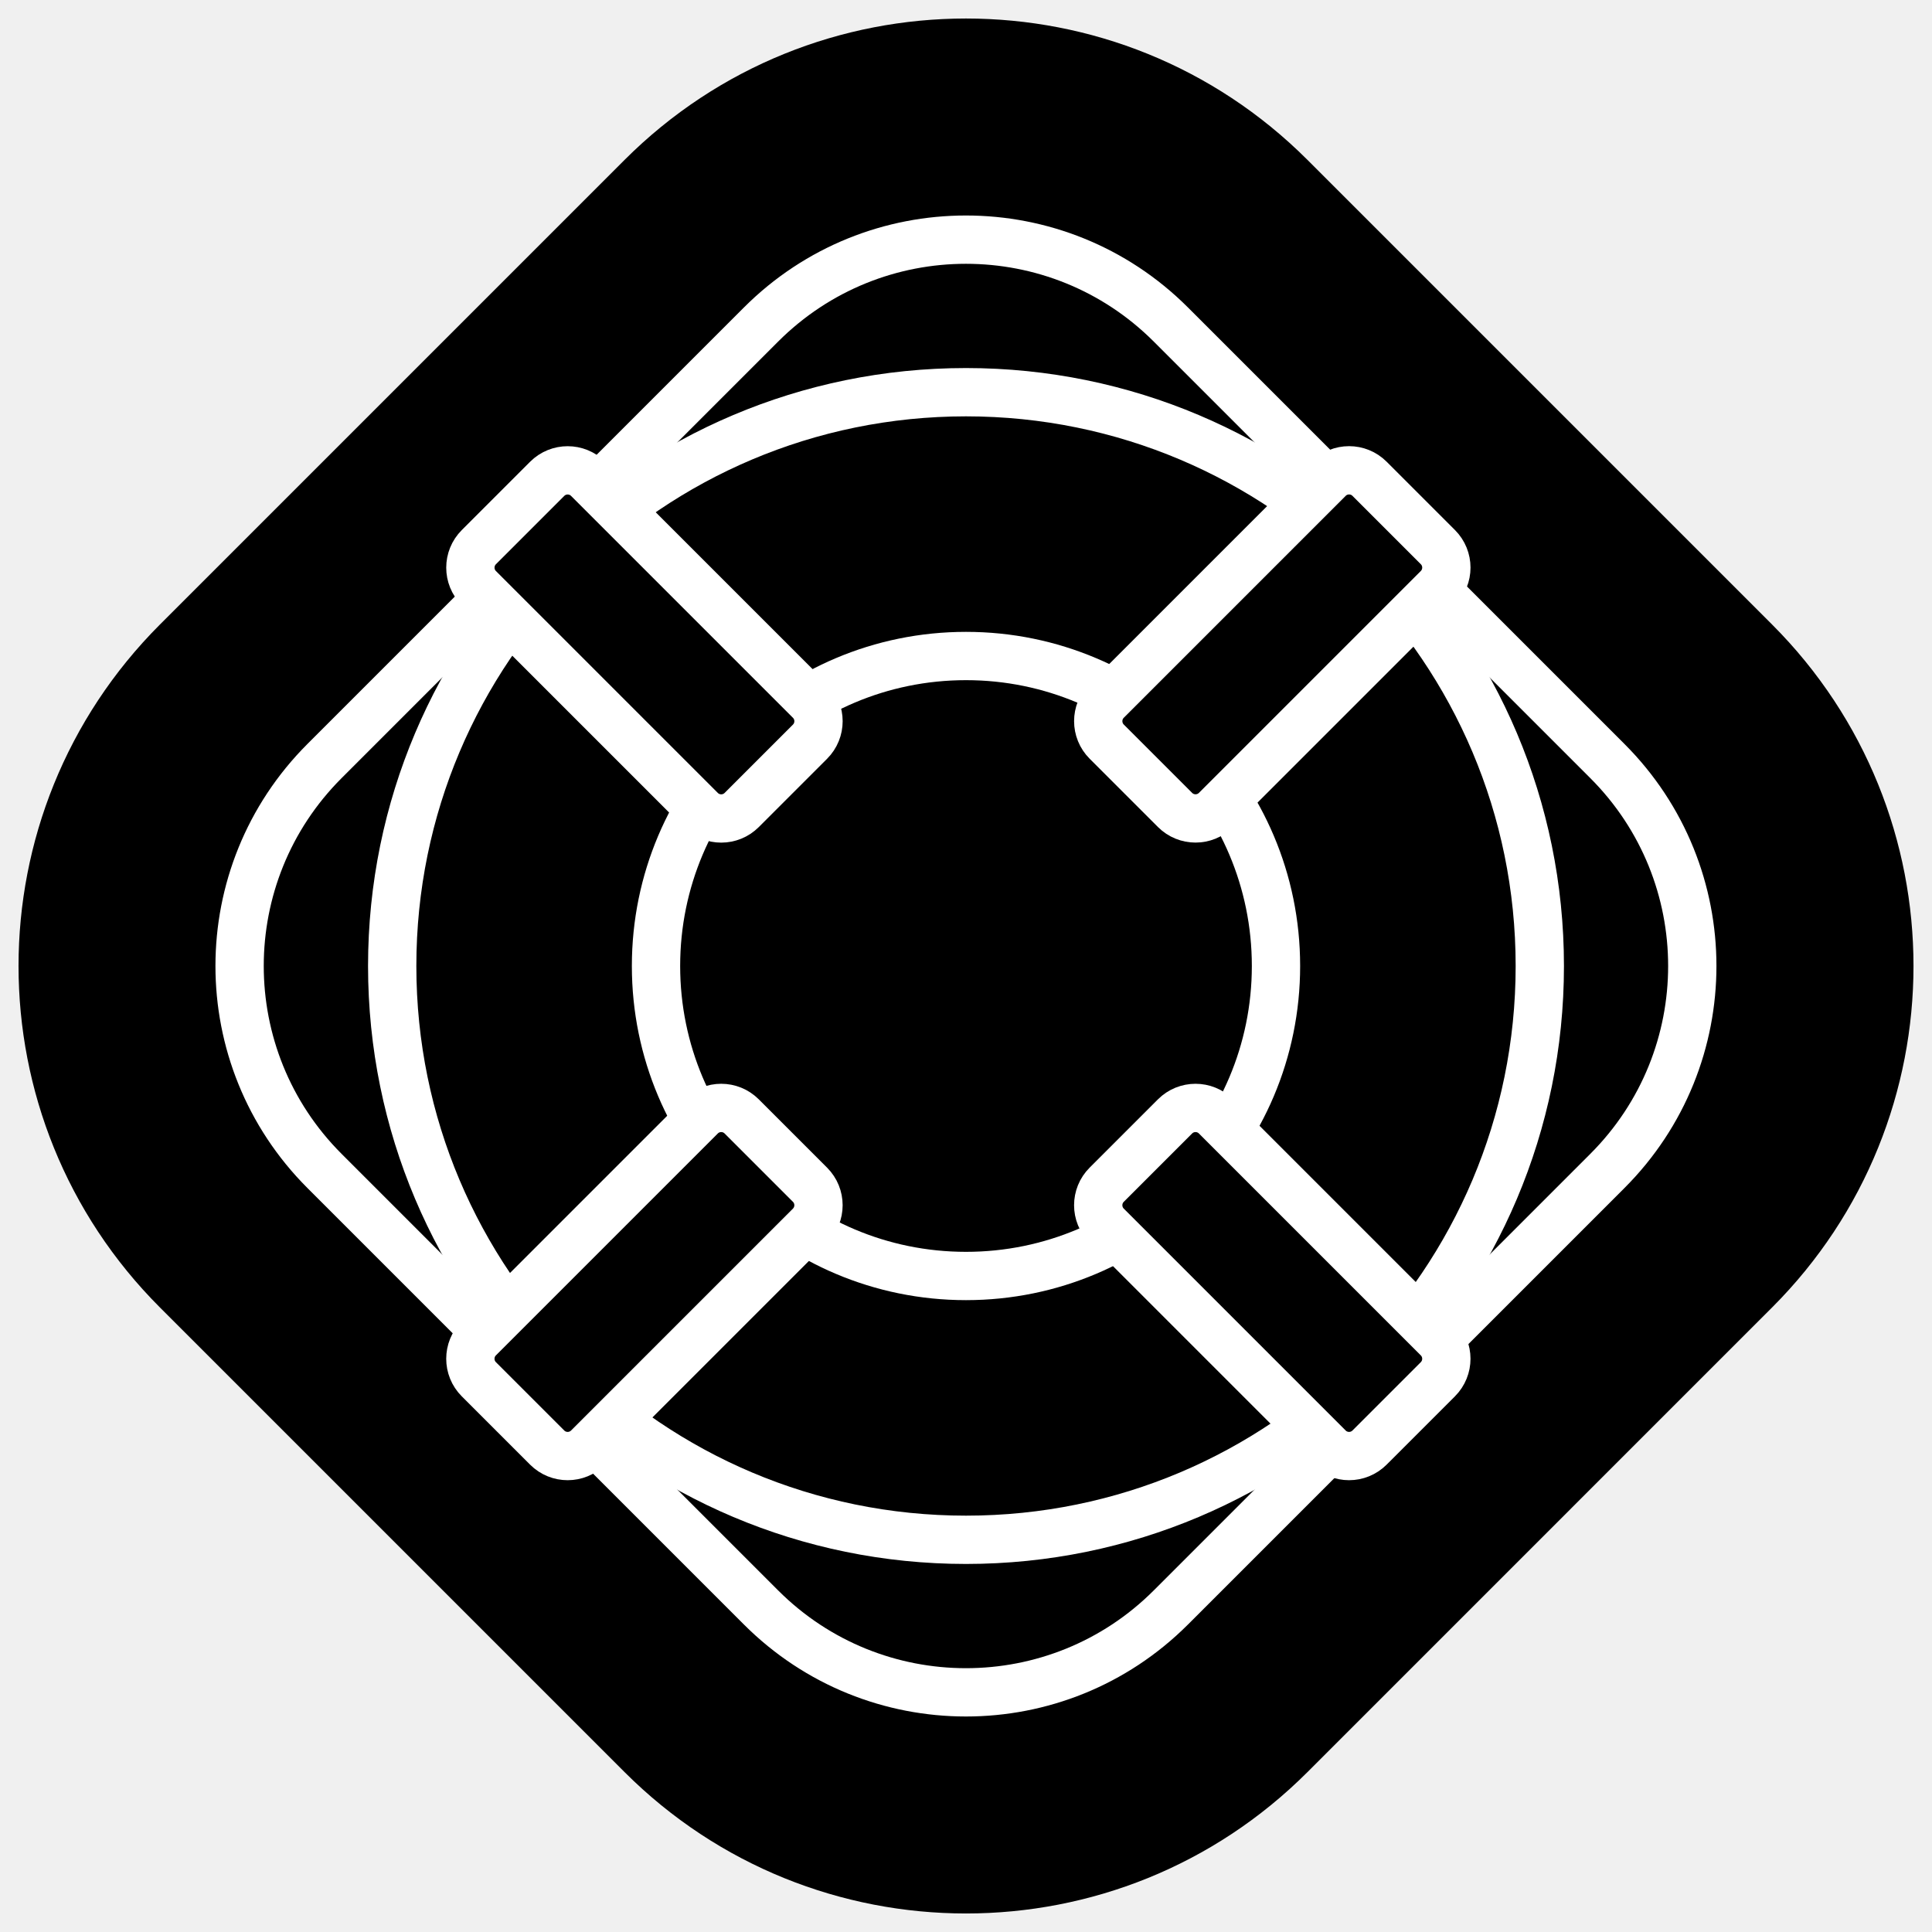
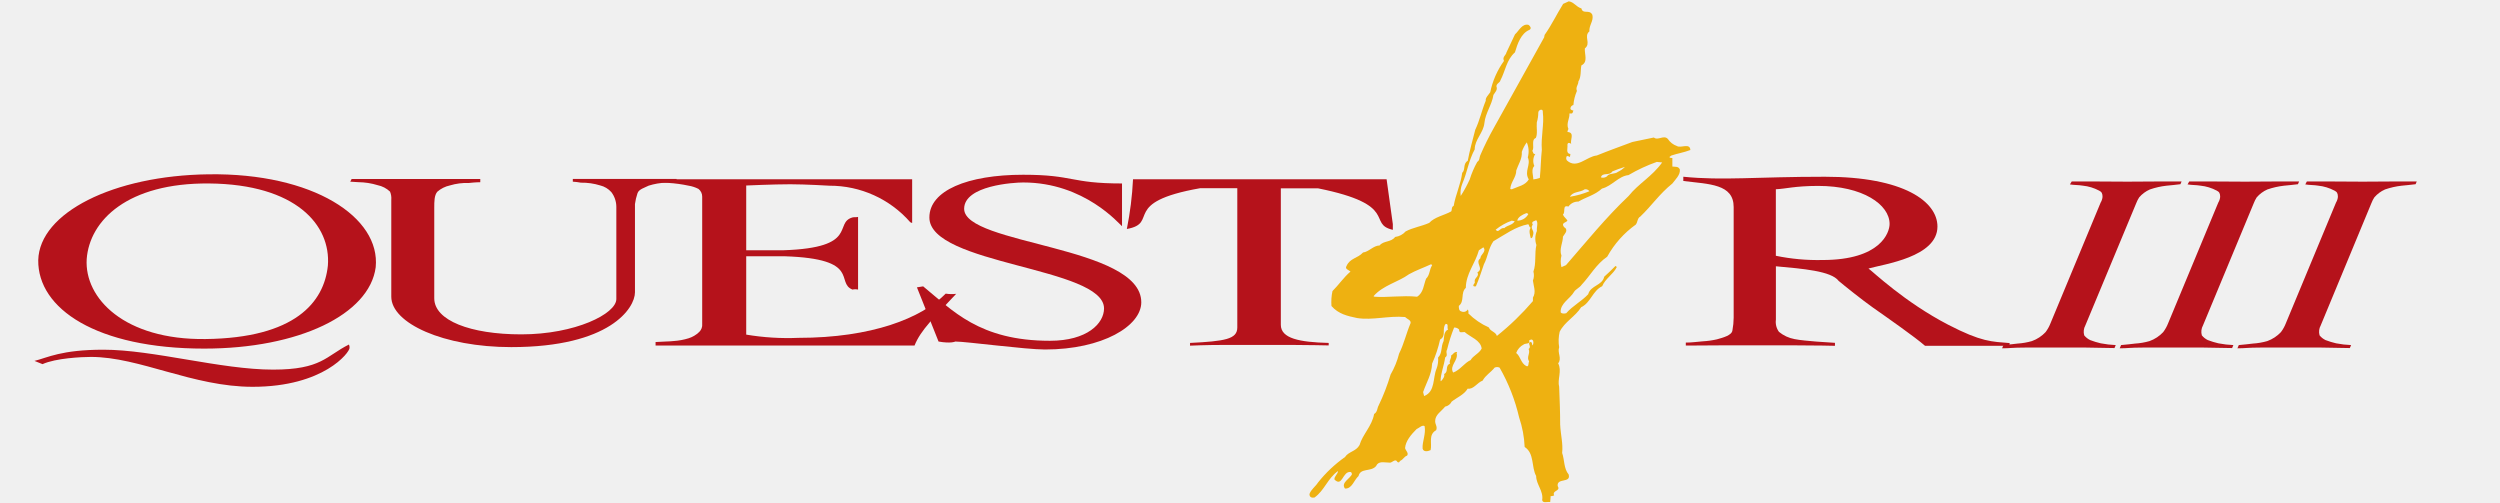
- <svg xmlns="http://www.w3.org/2000/svg" viewBox="0 0 200 200" width="37" height="37">
+ <svg xmlns="http://www.w3.org/2000/svg" id="Layer_1" data-name="Layer 1" viewBox="0 0 502 101">
  <defs>
-     <style>
-       .cls-1{fill:none}.cls-1,.cls-2{stroke:#fff;stroke-miterlimit:10;stroke-width:5px}
-     </style>
+     <style>.cls-1{fill:none;}.cls-2{clip-path:url(#clip-path);}.cls-3{fill:#eeb111;}.cls-4{fill:#b5121b;}</style>
+     <clipPath id="clip-path">
+       <rect class="cls-1" width="502" height="101" />
+     </clipPath>
  </defs>
-   <rect x="16" y="16" width="168" height="168" rx="50" transform="rotate(-45 100 99.998)" />
-   <rect class="cls-1" x="38.04" y="38.04" width="123.91" height="123.91" rx="30" transform="rotate(-45 100 99.998)" />
-   <circle class="cls-1" cx="100" cy="100" r="59.4" />
-   <circle class="cls-1" cx="100" cy="100" r="32.09" />
-   <rect class="cls-2" x="58.71" y="47.47" width="16" height="38.48" rx="3" transform="rotate(-45 66.711 66.707)" />
-   <rect class="cls-2" x="123.71" y="47.47" width="16" height="38.48" rx="3" transform="rotate(-135 131.708 66.708)" />
-   <rect class="cls-2" x="58.71" y="113.47" width="16" height="38.48" rx="3" transform="rotate(45 66.709 132.712)" />
-   <rect class="cls-2" x="123.71" y="113.47" width="16" height="38.48" rx="3" transform="rotate(135 131.708 132.71)" />
+   <g class="cls-2">
+     <path class="cls-3" d="M317.54,1.67c.3,1.31,1.61.1,2.21,1.31.3,1.21-.71,2.11-.6,3.32-1.21,1,.4,2.41-.91,3.42-.1,1.21.7,2.71-.7,3.42-.2.9,0,2.31-.6,3.22,0,.7-.6,1.11-.3,1.91a8.88,8.88,0,0,0-.7,2.81.76.76,0,0,0-.6.8.72.72,0,0,0,.6.3c-.1.2-.1.5-.3.6h-.5c.1,1-.71,2-.2,3.12a1.44,1.44,0,0,0-.2.6c1.61.1.4,1.71.8,2.51.1-.1-.8-.7-.8.1.1.6-.4,1.71.6,1.81l-.1.6a1.43,1.43,0,0,0-.6-.2.75.75,0,0,0,0,.9c2,1.81,3.92-.8,6-1,2.21-.9,4.73-1.81,7.14-2.71,1.51-.3,2.82-.6,4.32-.9.8.7,2-.6,2.81.3a3.59,3.59,0,0,0,1.81,1.41c.8.5,2.61-.7,2.71.8-1.31.5-2.61.7-3.82,1.11l-.4.3c.1.2.4.2.6.2v1.71c.6.1,1.21-.1,1.51.6.1,1.11-.91,2-1.51,2.81-2.62,2.11-4.12,4.42-6.44,6.64-.6.3-.5,1.11-.91,1.61a19.49,19.49,0,0,0-5.73,6.44c-2.21,1.51-3.42,3.82-5.13,5.63-.4.6-1.21.91-1.51,1.41-.8,1.41-2.81,2.31-2.71,4.12.2.3.6.3,1.11.2,1.31-1.51,3.12-2.41,4.42-3.82.5-1.81,2.82-1.71,3.22-3.52.7-.6,1.51-1.41,2.21-2.11.2-.1.2.1.3.2-.7,1.41-2.31,2.31-2.92,3.82-1.91.9-2.31,3.32-4.22,4.22-1.21,1.91-3.32,2.92-4.32,4.93a8.07,8.07,0,0,0-.1,3.12c-.4,1.11.6,2.21-.2,3.22.8,1.51-.2,3.22.2,4.73.1,2.71.2,4.83.2,7.54.1,2.11.6,3.82.4,5.73.5,1.41.3,3.12,1.31,4.32.5,1.81-2.41.6-2.21,2.31.7,1.11-1.21.8-.7,1.91-.3,0-.4.2-.7.1l-.1,1.21c-.6-.1-1.51.3-1.61-.4.3-1.81-1.21-3.12-1.21-4.83-1-1.81-.3-4.52-2.31-5.83a21.2,21.2,0,0,0-1.11-5.93,36.66,36.66,0,0,0-3.92-10,1.17,1.17,0,0,0-1,0c-.8,1-1.81,1.51-2.41,2.61-1.11.4-1.81,1.81-3,1.61-.7,1.21-2.21,1.81-3.22,2.61a1.83,1.83,0,0,1-1.31,1c-.8,1-2,1.61-2,2.92,0,.7.5,1.11.2,1.81-1.61.91-.8,2.61-1.11,4-.4.2-1.41.5-1.61-.3-.1-1.41.7-2.92.4-4.52-.5-.3-1.11.4-1.61.6-1.11,1.11-2.21,2.41-2.31,3.82.1.5.8,1,.4,1.51-.6.2-.8.8-1.31,1-.3.2-.2.5-.6.3-.5-.9-1.11.3-1.71.1-1,0-2.11-.4-2.61.7-1,1.21-3.12.3-3.52,2-.91.8-1.31,2.61-2.72,2.51-.9-1.21,1.11-2,1.41-2.92-.1-.2-.1-.4-.3-.4-1.61-.2-1.61,3.12-3.22,1.51-.1-.6.71-1.11.71-1.71-2.11,1.51-2.72,3.92-4.73,5.33-.6.1-1-.1-1-.7.3-.91,1.21-1.51,1.71-2.31a26.19,26.19,0,0,1,5.43-5.13c.71-1.11,2.21-1.11,2.92-2.41.6-2.11,2.51-3.82,2.92-6.23.7-.4.6-1.21.91-1.71a42.14,42.14,0,0,0,2.41-6.23A16.16,16.16,0,0,0,280.94,71c1-2,1.41-4,2.31-6.13.1-.6-.7-.8-1.11-1.21-3.32-.3-6.54.7-9.65.2-1.91-.4-3.72-.8-5.13-2.41a10.4,10.4,0,0,1,.2-3c1.31-1.31,2.21-2.71,3.62-3.92-.3-.3-1.21-.5-.8-1.11.7-1.61,2.21-1.51,3.32-2.72,1.11-.1,2.11-1.41,3.32-1.41.8-1,2.31-.6,3.12-1.71a3.35,3.35,0,0,0,2.11-1.11c1.51-.8,3.12-1,4.73-1.71,1.11-1.21,3-1.51,4.42-2.31.2-.3,0-.91.5-1.11.4-2.31,1.41-4.32,1.71-6.64.7-.6.1-1.81,1.11-2.41.4-2.11,1-4.22,1.51-6.23.91-1.91,1.31-3.92,2.11-5.83-.1-.6.5-1.11.9-1.71A16.4,16.4,0,0,1,302,12.23c-.4-.8.4-1.11.5-1.71l1.71-3.62c.8-.7,1.41-2.21,2.71-1.91.3.2.71.7.2,1-1.71.7-2.41,2.82-2.92,4.52-1.71,1.51-1.91,3.72-2.92,5.63-.1.5-.8.6-.8,1.21.3.7-.3,1.21-.6,1.71-.3,2-1.61,3.62-1.81,5.63S296.12,28,296.12,30c-1.21,2.21-1.51,4.63-2.51,6.94a4.86,4.86,0,0,0-.3,2.41,25.8,25.8,0,0,0,1.81-3.32,18.56,18.56,0,0,1,1.51-3.52c.5-.3.4-.8.6-1.31A58.81,58.81,0,0,1,300,25.61c3.32-6,6.74-12.07,10.06-18.1l.1-.5c1.41-2,2.41-4.12,3.72-6.23L315,.27c1,.1,1.51,1.11,2.51,1.41Zm-8.65,20.91a7,7,0,0,1-.3,2c-.1,1,.2,2.31-.2,3.12-1,.4-.2,1.81-.7,2.61.2.2.1.7.6.6a2.56,2.56,0,0,0-.2,2.41c-.7.7-.2,1.91-.2,2.71a6.13,6.13,0,0,0,1.31-.3c.2-2,.2-3.82.4-5.63-.2-2.71.5-5.13.2-7.54.1-.91-.9-.5-.9,0Zm-2.31,6a6.92,6.92,0,0,0-1,1.91c.1,1.41-.7,2.51-1.11,3.72,0,1.41-1.11,2.31-1.21,3.72a.45.45,0,0,0,.5,0c1.11-.5,2.51-.7,3.22-1.91-1-1.61.5-2.92-.2-4.42a4.51,4.51,0,0,0-.2-3Zm26.14,3.92A32.48,32.48,0,0,0,327,35.16c-2,.2-3.32,2.21-5.33,2.71-1.41,1.31-3.22,1.71-4.73,2.61a2.35,2.35,0,0,0-2,1c-1.31-.4-.5,1.11-1.11,1.61.2.5.7.8.91,1.21-.2.3-.5.3-.7.5-.4.2-.1.8.3,1,.5.6-.2,1.21-.5,1.71,0,1.21-.8,2.51-.3,3.82a4.51,4.51,0,0,0,0,2.31l.91-.4c4.12-4.73,8-9.55,12.57-13.88,2-2.51,4.73-3.92,6.74-6.74l-1-.1Zm-8.95,1.91c-.6,1-2,.1-2.31,1.21a1.33,1.33,0,0,0,1.21-.2c.4-.7,1.61-.4,2.21-.91a5.06,5.06,0,0,0,1.41-1,25.18,25.18,0,0,0-2.51.9ZM318.24,38c-1,.7-2.41.4-3,1.51a17.47,17.47,0,0,0,3.92-1.11,1,1,0,0,0-.91-.4ZM306.48,42.8c-.8.3-1.71.8-1.81,1.51A2.5,2.5,0,0,0,306.88,43c-.1-.2-.4-.2-.4-.2Zm2,1.41c-.3.2-1.11.2-.7.91-.6.7.3,1.11.1,1.91-.1.3-.1.8-.5.8-.1-.5-.5-1.51,0-2.11-.3,0-.3-.5-.5-.7-2.61.5-4.72,2.11-7,3.42-1,1.41-1.11,3.12-1.91,4.63-.5,1.51-1,3-1.61,4.42-.2,0-.4.1-.5-.1s.2-.4.3-.7c-.3-.91,1-1.11.5-2,1.41-.8-.6-1.91.6-2.82,0-.8,1.31-1.31.6-2.21l-.9.6c-.71,2.61-2.62,4.73-2.62,7.54-1.11,1-.2,2.71-1.41,3.62,0,.4,0,1,.5,1.11a1,1,0,0,0,1.31-.4,1.19,1.19,0,0,1,.1.8,13.71,13.71,0,0,0,4.12,2.82c.3.8,1.41.9,1.61,1.71a53,53,0,0,0,7.24-7v-.7c.7-1.11.1-2.41,0-3.42a2.86,2.86,0,0,0,.1-1.81c.6-1.61.2-3.72.6-5.33a3.87,3.87,0,0,1,.1-2.82c-.1-.7.3-1.61-.1-2.11Zm-4.93.1a11.12,11.12,0,0,0-3.22,1.81c.6.8.9-.5,1.71-.3.6-.6,1.71-.6,2.11-1.41l-.6-.1Zm-16.19,8.75c-1.51.7-3,1.21-4.42,2-2.21,1.61-5.23,2.21-7.14,4.42l.2.1c2.51.2,5.63-.3,8.55,0,1.31-.8,1.31-2.41,1.81-3.62.8-.8.6-1.71,1.21-2.71l-.2-.2Zm2.92,12c-.8.91.2,2.41-1.11,3.12A24.71,24.71,0,0,1,287.57,73c-.1,2.21-1.11,3.72-1.81,5.73l.2.8c2.31-.9,1.71-3.72,2.51-5.53a5.14,5.14,0,0,0,.3-2.21c.9-.9.5-2.11,1.11-3.32.1-.7,0-1.91.9-2.31-.3-.3.2-1.21-.5-1.11Zm1.71.7a32.38,32.38,0,0,0-1.41,4.42c-.4.7.3,1.11-.4,1.61-.2,1.61-.91,3.22-.91,4.73h.1c.4-.4.8-1,.6-1.41,1-.5.1-1.61,1.21-2.11-.3-.5.3-1,.2-1.61.4-.2.6-.8,1.21-.7a.36.36,0,0,1-.1.2c.4,1.51-1.51,2.51-.7,3.92,1.41-.5,2.21-1.91,3.52-2.51.5-.91,1.71-1.31,2.21-2.31-.2-1.71-2.31-2.31-3.42-3.32-.6,0-1.11.3-1.11-.5a1.29,1.29,0,0,0-1-.4Zm15.08,2.61c.2.8-.7.5-1.11.8a3.1,3.1,0,0,0-1.51,1.71c.9.7.9,2,2,2.61.6.3.4-.6.6-.91-.6-.9.3-1.61-.1-2.51.7-.5-.4-1.21.4-1.41.4.1.2.5.4.7.3-.5.2-1.61-.7-1Z" />
+     <path class="cls-1" d="M317.54,1.67c.3,1.31,1.61.1,2.21,1.31.3,1.21-.71,2.11-.6,3.32-1.21,1,.4,2.41-.91,3.42-.1,1.21.7,2.71-.7,3.42-.2.9,0,2.31-.6,3.22,0,.7-.6,1.11-.3,1.91a8.88,8.88,0,0,0-.7,2.81.76.76,0,0,0-.6.8.72.72,0,0,0,.6.3c-.1.2-.1.5-.3.6h-.5c.1,1-.71,2-.2,3.12a1.44,1.44,0,0,0-.2.6c1.61.1.4,1.71.8,2.51.1-.1-.8-.7-.8.1.1.6-.4,1.71.6,1.81l-.1.6a1.43,1.43,0,0,0-.6-.2.75.75,0,0,0,0,.9c2,1.81,3.92-.8,6-1,2.21-.9,4.73-1.81,7.14-2.71,1.51-.3,2.82-.6,4.32-.9.8.7,2-.6,2.81.3a3.59,3.59,0,0,0,1.81,1.41c.8.5,2.61-.7,2.71.8-1.31.5-2.61.7-3.82,1.11l-.4.3c.1.2.4.2.6.2v1.71c.6.1,1.21-.1,1.51.6.1,1.11-.91,2-1.51,2.81-2.62,2.11-4.12,4.42-6.44,6.64-.6.3-.5,1.11-.91,1.61a19.49,19.49,0,0,0-5.73,6.44c-2.21,1.51-3.42,3.82-5.13,5.63-.4.6-1.21.91-1.51,1.41-.8,1.41-2.81,2.31-2.71,4.12.2.3.6.3,1.11.2,1.31-1.51,3.12-2.41,4.42-3.82.5-1.81,2.82-1.71,3.22-3.52.7-.6,1.51-1.41,2.21-2.11.2-.1.2.1.3.2-.7,1.41-2.31,2.31-2.92,3.82-1.91.9-2.31,3.32-4.22,4.22-1.21,1.91-3.32,2.92-4.32,4.93a8.07,8.07,0,0,0-.1,3.12c-.4,1.11.6,2.21-.2,3.22.8,1.51-.2,3.22.2,4.73.1,2.71.2,4.83.2,7.54.1,2.11.6,3.82.4,5.73.5,1.41.3,3.12,1.31,4.32.5,1.81-2.41.6-2.21,2.31.7,1.11-1.21.8-.7,1.91-.3,0-.4.2-.7.1l-.1,1.21c-.6-.1-1.51.3-1.61-.4.3-1.81-1.21-3.12-1.21-4.83-1-1.81-.3-4.52-2.31-5.83a21.2,21.2,0,0,0-1.11-5.93,36.66,36.66,0,0,0-3.92-10,1.17,1.17,0,0,0-1,0c-.8,1-1.81,1.51-2.41,2.61-1.11.4-1.81,1.81-3,1.61-.7,1.21-2.21,1.81-3.22,2.61a1.83,1.83,0,0,1-1.31,1c-.8,1-2,1.61-2,2.92,0,.7.5,1.11.2,1.81-1.61.91-.8,2.61-1.11,4-.4.2-1.41.5-1.61-.3-.1-1.41.7-2.92.4-4.52-.5-.3-1.11.4-1.61.6-1.11,1.11-2.21,2.41-2.31,3.82.1.5.8,1,.4,1.51-.6.2-.8.8-1.31,1-.3.2-.2.5-.6.3-.5-.9-1.11.3-1.71.1-1,0-2.11-.4-2.61.7-1,1.21-3.12.3-3.52,2-.91.8-1.31,2.61-2.72,2.51-.9-1.21,1.11-2,1.41-2.92-.1-.2-.1-.4-.3-.4-1.61-.2-1.61,3.12-3.22,1.51-.1-.6.71-1.11.71-1.71-2.11,1.51-2.72,3.92-4.73,5.33-.6.1-1-.1-1-.7.3-.91,1.21-1.51,1.71-2.31a26.19,26.19,0,0,1,5.43-5.13c.71-1.11,2.21-1.11,2.92-2.41.6-2.11,2.51-3.82,2.92-6.23.7-.4.6-1.21.91-1.71a42.14,42.14,0,0,0,2.41-6.23A16.16,16.16,0,0,0,280.94,71c1-2,1.41-4,2.31-6.13.1-.6-.7-.8-1.11-1.21-3.32-.3-6.54.7-9.65.2-1.91-.4-3.72-.8-5.13-2.41a10.4,10.4,0,0,1,.2-3c1.31-1.31,2.21-2.71,3.62-3.92-.3-.3-1.21-.5-.8-1.11.7-1.61,2.21-1.51,3.32-2.72,1.11-.1,2.11-1.41,3.32-1.41.8-1,2.31-.6,3.12-1.71a3.35,3.35,0,0,0,2.11-1.11c1.51-.8,3.12-1,4.73-1.71,1.11-1.21,3-1.51,4.42-2.31.2-.3,0-.91.5-1.11.4-2.31,1.41-4.32,1.71-6.64.7-.6.1-1.81,1.11-2.41.4-2.11,1-4.22,1.51-6.23.91-1.91,1.31-3.92,2.11-5.83-.1-.6.5-1.11.9-1.71A16.4,16.4,0,0,1,302,12.23c-.4-.8.4-1.11.5-1.71l1.71-3.62c.8-.7,1.41-2.21,2.71-1.91.3.2.71.7.2,1-1.71.7-2.41,2.82-2.92,4.52-1.71,1.51-1.91,3.72-2.92,5.63-.1.5-.8.6-.8,1.21.3.7-.3,1.21-.6,1.71-.3,2-1.61,3.62-1.81,5.63S296.12,28,296.12,30c-1.21,2.21-1.51,4.63-2.51,6.94a4.86,4.86,0,0,0-.3,2.41,25.8,25.8,0,0,0,1.81-3.32,18.56,18.56,0,0,1,1.51-3.52c.5-.3.4-.8.6-1.31A58.81,58.81,0,0,1,300,25.61c3.32-6,6.74-12.07,10.06-18.1l.1-.5c1.41-2,2.41-4.12,3.72-6.23L315,.27c1,.1,1.51,1.11,2.51,1.41Z" />
+     <path class="cls-1" d="M308.89,22.59a7,7,0,0,1-.3,2c-.1,1,.2,2.31-.2,3.12-1,.4-.2,1.81-.7,2.61.2.2.1.7.6.6a2.56,2.56,0,0,0-.2,2.41c-.7.7-.2,1.91-.2,2.71a6.13,6.13,0,0,0,1.31-.3c.2-2,.2-3.82.4-5.63-.2-2.71.5-5.13.2-7.54.1-.91-.9-.5-.9,0Z" />
+     <path class="cls-1" d="M306.58,28.62a6.92,6.92,0,0,0-1,1.91c.1,1.41-.7,2.51-1.11,3.72,0,1.41-1.11,2.31-1.21,3.72a.45.45,0,0,0,.5,0c1.11-.5,2.51-.7,3.22-1.91-1-1.61.5-2.92-.2-4.42a4.51,4.51,0,0,0-.2-3Z" />
+     <path class="cls-1" d="M332.72,32.54A32.48,32.48,0,0,0,327,35.16c-2,.2-3.32,2.21-5.33,2.71-1.41,1.31-3.22,1.71-4.73,2.61a2.35,2.35,0,0,0-2,1c-1.31-.4-.5,1.11-1.11,1.61.2.5.7.8.91,1.21-.2.3-.5.3-.7.5-.4.2-.1.8.3,1,.5.6-.2,1.21-.5,1.71,0,1.21-.8,2.51-.3,3.82a4.51,4.51,0,0,0,0,2.31l.91-.4c4.12-4.73,8-9.55,12.57-13.88,2-2.51,4.73-3.92,6.74-6.74l-1-.1Z" />
+     <path class="cls-1" d="M323.77,34.45c-.6,1-2,.1-2.31,1.21a1.33,1.33,0,0,0,1.21-.2c.4-.7,1.61-.4,2.21-.91a5.06,5.06,0,0,0,1.41-1,25.18,25.18,0,0,0-2.51.9Z" />
+     <path class="cls-1" d="M318.24,38c-1,.7-2.41.4-3,1.51a17.47,17.47,0,0,0,3.92-1.11,1,1,0,0,0-.91-.4Z" />
+     <path class="cls-1" d="M306.48,42.8c-.8.3-1.71.8-1.81,1.51A2.5,2.5,0,0,0,306.88,43c-.1-.2-.4-.2-.4-.2Z" />
+     <path class="cls-1" d="M308.49,44.21c-.3.2-1.11.2-.7.91-.6.7.3,1.11.1,1.91-.1.3-.1.8-.5.8-.1-.5-.5-1.51,0-2.11-.3,0-.3-.5-.5-.7-2.61.5-4.72,2.11-7,3.42-1,1.41-1.11,3.12-1.91,4.63-.5,1.51-1,3-1.61,4.42-.2,0-.4.1-.5-.1s.2-.4.3-.7c-.3-.91,1-1.11.5-2,1.41-.8-.6-1.91.6-2.82,0-.8,1.31-1.31.6-2.21l-.9.6c-.71,2.61-2.62,4.73-2.62,7.54-1.11,1-.2,2.71-1.41,3.62,0,.4,0,1,.5,1.11a1,1,0,0,0,1.31-.4,1.19,1.19,0,0,1,.1.8,13.71,13.71,0,0,0,4.12,2.82c.3.8,1.41.9,1.61,1.71a53,53,0,0,0,7.24-7v-.7c.7-1.11.1-2.41,0-3.42a2.86,2.86,0,0,0,.1-1.81c.6-1.61.2-3.72.6-5.33a3.87,3.87,0,0,1,.1-2.82c-.1-.7.3-1.61-.1-2.11Z" />
+     <path class="cls-1" d="M303.56,44.31a11.12,11.12,0,0,0-3.22,1.81c.6.8.9-.5,1.71-.3.6-.6,1.71-.6,2.11-1.41l-.6-.1Z" />
+     <path class="cls-1" d="M287.37,53.05c-1.51.7-3,1.21-4.42,2-2.21,1.61-5.23,2.21-7.14,4.42l.2.1c2.51.2,5.63-.3,8.55,0,1.31-.8,1.31-2.41,1.81-3.62.8-.8.6-1.71,1.21-2.71l-.2-.2Z" />
+     <path class="cls-1" d="M290.29,65c-.8.91.2,2.41-1.11,3.12A24.71,24.71,0,0,1,287.57,73c-.1,2.21-1.11,3.72-1.81,5.73l.2.8c2.31-.9,1.71-3.72,2.51-5.53a5.14,5.14,0,0,0,.3-2.21c.9-.9.5-2.11,1.11-3.32.1-.7,0-1.91.9-2.31-.3-.3.2-1.21-.5-1.11Z" />
+     <path class="cls-1" d="M292,65.72a32.38,32.38,0,0,0-1.41,4.42c-.4.7.3,1.11-.4,1.61-.2,1.61-.91,3.22-.91,4.73h.1c.4-.4.8-1,.6-1.41,1-.5.1-1.61,1.21-2.11-.3-.5.3-1,.2-1.61.4-.2.6-.8,1.21-.7a.36.36,0,0,1-.1.2c.4,1.51-1.51,2.51-.7,3.92,1.41-.5,2.21-1.91,3.52-2.51.5-.91,1.71-1.31,2.21-2.31-.2-1.71-2.31-2.31-3.42-3.32-.6,0-1.11.3-1.11-.5a1.29,1.29,0,0,0-1-.4Z" />
+     <path class="cls-1" d="M307.08,68.34c.2.8-.7.5-1.11.8a3.1,3.1,0,0,0-1.51,1.71c.9.7.9,2,2,2.61.6.3.4-.6.6-.91-.6-.9.3-1.61-.1-2.51.7-.5-.4-1.21.4-1.41.4.1.2.5.4.7.3-.5.2-1.61-.7-1Z" />
+     <path class="cls-4" d="M70.07,69.18a1.39,1.39,0,0,1,.12.7c0,.85-5.12,7.79-19.47,7.79-12,0-22.71-6-32.45-6-1.87,0-7.11.25-9.73,1.45l-1.62-.65c2.62-.65,5.37-2.25,13.85-2.25,10,0,23.59,4,34.07,4C64.58,74.22,65.46,71.48,70.07,69.18ZM41.87,35c21-.3,34.57,8.63,33.57,18.67C74.19,63.14,60,70,41,70c-21.59,0-33.45-8-33.32-17.77C7.92,42.73,22.77,35.24,41.87,35ZM17.41,52C16.91,59.9,25,68.28,41.25,68.08c18-.2,23.84-7.39,24.59-14.77C66.46,45.22,59.47,37,42,36.84,25.65,36.69,18,44.23,17.41,52Z" />
+     <path class="cls-4" d="M70.61,35.94s3.74,0,6.12,0H90.2c3.62,0,6.24,0,6.24,0v.65s-1,0-2.25.15a11.88,11.88,0,0,0-3.87.5,5.62,5.62,0,0,0-2.5,1.25c-.62.7-.62,2-.62,3.19V59.9c0,4.44,7.24,7.24,17.47,7.24,10.86,0,19.09-4.14,19.09-7.09V41.48a4.89,4.89,0,0,0-1-2.9,4.37,4.37,0,0,0-2.25-1.35,12.46,12.46,0,0,0-3.87-.55,13.67,13.67,0,0,0-1.62-.2v-.55s4,0,6.49,0h10.11c2.37,0,4.24,0,4.24,0v.5s-1,.1-2.12.25a13,13,0,0,0-3.49.6c-.75.4-2,.7-2.25,1.55a11.26,11.26,0,0,0-.5,2.15V58.7c0,3.14-5,11-24.84,11-13.6,0-24.09-4.79-24.09-10.13V40.13a3.48,3.48,0,0,0-.25-1.65,5.1,5.1,0,0,0-2.5-1.3,13.65,13.65,0,0,0-3.87-.6c-1-.05-1.62-.1-1.62-.1Z" />
+     <path class="cls-4" d="M131.87,36h51.29v8.78l-.37-.15a21.46,21.46,0,0,0-16.22-7.34S161.7,37,158.7,37c-3.37,0-8.86.25-8.86.25v13h7.49c15.23-.5,10-5.49,13.85-6.59.37-.1.75,0,1.12-.1V58.15a2.44,2.44,0,0,0-1.12,0c-3.49-1.4,1.87-6.19-13.6-6.69h-7.74V67.19a50.33,50.33,0,0,0,10.48.65c14.73,0,24.71-3.94,29.58-8.88A7.57,7.57,0,0,0,192,59c-4.37,4.69-7.11,7.24-8.36,10.38h-52v-.7c1.25-.1,2.87-.1,3.62-.2a12.9,12.9,0,0,0,3-.55,5.29,5.29,0,0,0,2.12-1.25A2,2,0,0,0,141,65V39.48a1.94,1.94,0,0,0-.75-1.55,6.7,6.7,0,0,0-2-.65,27.44,27.44,0,0,0-4-.55c-2.75-.25-2.37-.15-2.37-.15Z" />
+     <path class="cls-4" d="M205.46,35.09c10.23,0,9.36,1.75,19.84,1.75v8.58c-.5-.35-7.49-8.78-19.84-8.78-1.87,0-11.86.6-11.86,5.29,0,7.24,35.57,7.39,35.57,18.77,0,4.74-7.74,9.48-19.34,9.48-3.87,0-15.85-1.6-18-1.6,0,0-.87.45-3.37,0L184.12,57.7l1.25-.2c5.87,4.79,11.23,10.93,25.46,10.93,7.49,0,10.86-3.49,10.86-6.49,0-8.33-35.07-8.73-35.07-18.27C186.61,38.29,194.22,35.09,205.46,35.09Z" />
+     <path class="cls-4" d="M227.51,36h50.92l1.25,9v1.15c-5.24-1.2,1.5-5-15-8.33h-7.49v27.4c0,2.75,3.75,3.49,9.61,3.64v.5s-4.62-.1-7.49-.1c-4,0-9.11,0-13.35,0-4,0-7,.15-7,.15v-.55c7-.35,9.49-.75,9.49-3.1V37.79H241c-16.1,2.84-8.11,7-14.73,8.19A67.18,67.18,0,0,0,227.51,36Z" />
+     <path class="cls-4" d="M366.45,35.49c15.85,0,22.59,5,22.59,10,0,6.14-10.73,7.54-13.85,8.43.87.6,7.24,6.74,16,11.28,6.74,3.49,8.74,3.39,12.36,3.69a.77.77,0,0,0,0,.55h-17c-2-1.75-7.49-5.59-10.48-7.69-2.12-1.5-5.74-4.39-6.86-5.34-1.5-2-7.24-2.45-12.61-2.94V64.19a3.37,3.37,0,0,0,.62,2.45,6.86,6.86,0,0,0,3.12,1.45c1.25.25,2.75.35,4.37.5,1.25.1,2.5.15,3.75.25v.6s-3.87-.1-8.74-.1c-4.24,0-9.11,0-13.1,0-3.12,0-8.11.05-8.11.05v-.6c1.12,0,2.25-.15,3.37-.25a17,17,0,0,0,2.87-.4c1.25-.35,3-.8,3.12-1.8a14.22,14.22,0,0,0,.25-2.54V41.58c0-4.64-4.87-4.59-10.11-5.24v-.85C346,36.29,352.59,35.49,366.45,35.49ZM356.59,38V51.36a41.63,41.63,0,0,0,9.36.85c11.73,0,13.48-5.54,13.48-7.24,0-3.89-5.37-7.64-14.35-7.64C360.33,37.34,358.46,37.94,356.59,38Z" />
+     <path class="cls-4" d="M416,36.44s2.77,0,4.67,0c4,.05,9.16.05,12.78,0,2.5,0,4.61,0,4.61,0l-.23.55c-1,.15-2,.2-2.82.3a15.77,15.77,0,0,0-3.31.75,6,6,0,0,0-2.16,1.6,6.48,6.48,0,0,0-.58,1.15L418.74,65.34a2.64,2.64,0,0,0-.23,2,3.47,3.47,0,0,0,1.2.95,15.58,15.58,0,0,0,2.13.65,19.41,19.41,0,0,0,3,.35l-.25.6c-2.18,0-3.65-.1-5.75-.1-3.69,0-8.57,0-12.16,0-2.7,0-3,.15-4.66.15l.27-.65c.94-.1,2.18-.2,2.82-.3a13.43,13.43,0,0,0,2.9-.5,7,7,0,0,0,2.74-1.8,7.39,7.39,0,0,0,1-1.8l10.06-24.21a2.65,2.65,0,0,0,.38-1.15c0-.7-.18-1-.68-1.25a8.93,8.93,0,0,0-3.28-1c-.84-.15-1.75-.1-2.59-.25Z" />
+     <path class="cls-4" d="M439.6,36.44s2.77,0,4.67,0c4,.05,9.16.05,12.78,0,2.5,0,4.61,0,4.61,0l-.23.55c-1,.15-2,.2-2.82.3a15.73,15.73,0,0,0-3.31.75,6,6,0,0,0-2.16,1.6,6.41,6.41,0,0,0-.58,1.15L442.36,65.34a2.63,2.63,0,0,0-.23,2,3.46,3.46,0,0,0,1.2.95,15.47,15.47,0,0,0,2.13.65,19.41,19.41,0,0,0,3,.35l-.25.6c-2.18,0-3.65-.1-5.75-.1-3.69,0-8.57,0-12.16,0-2.7,0-3,.15-4.66.15l.27-.65c.94-.1,2.18-.2,2.82-.3a13.42,13.42,0,0,0,2.9-.5,7,7,0,0,0,2.74-1.8,7.48,7.48,0,0,0,1-1.8l10.06-24.21a2.66,2.66,0,0,0,.38-1.15c0-.7-.18-1-.68-1.25a8.94,8.94,0,0,0-3.28-1c-.84-.15-1.76-.1-2.59-.25Z" />
+     <path class="cls-4" d="M463.22,36.44s2.77,0,4.67,0c4,.05,9.17.05,12.78,0,2.5,0,4.61,0,4.61,0l-.23.55c-1,.15-2,.2-2.82.3a15.73,15.73,0,0,0-3.31.75,6,6,0,0,0-2.16,1.6,6.43,6.43,0,0,0-.58,1.15L466,65.34a2.63,2.63,0,0,0-.23,2,3.47,3.47,0,0,0,1.2.95,15.52,15.52,0,0,0,2.13.65,19.42,19.42,0,0,0,3,.35l-.25.6c-2.18,0-3.65-.1-5.75-.1-3.69,0-8.57,0-12.16,0-2.7,0-3,.15-4.66.15l.27-.65c.94-.1,2.18-.2,2.82-.3a13.43,13.43,0,0,0,2.9-.5,7,7,0,0,0,2.74-1.8,7.42,7.42,0,0,0,1-1.8l10.06-24.21a2.65,2.65,0,0,0,.38-1.15c0-.7-.18-1-.68-1.25a8.93,8.93,0,0,0-3.28-1c-.84-.15-1.76-.1-2.59-.25Z" />
+   </g>
</svg>
